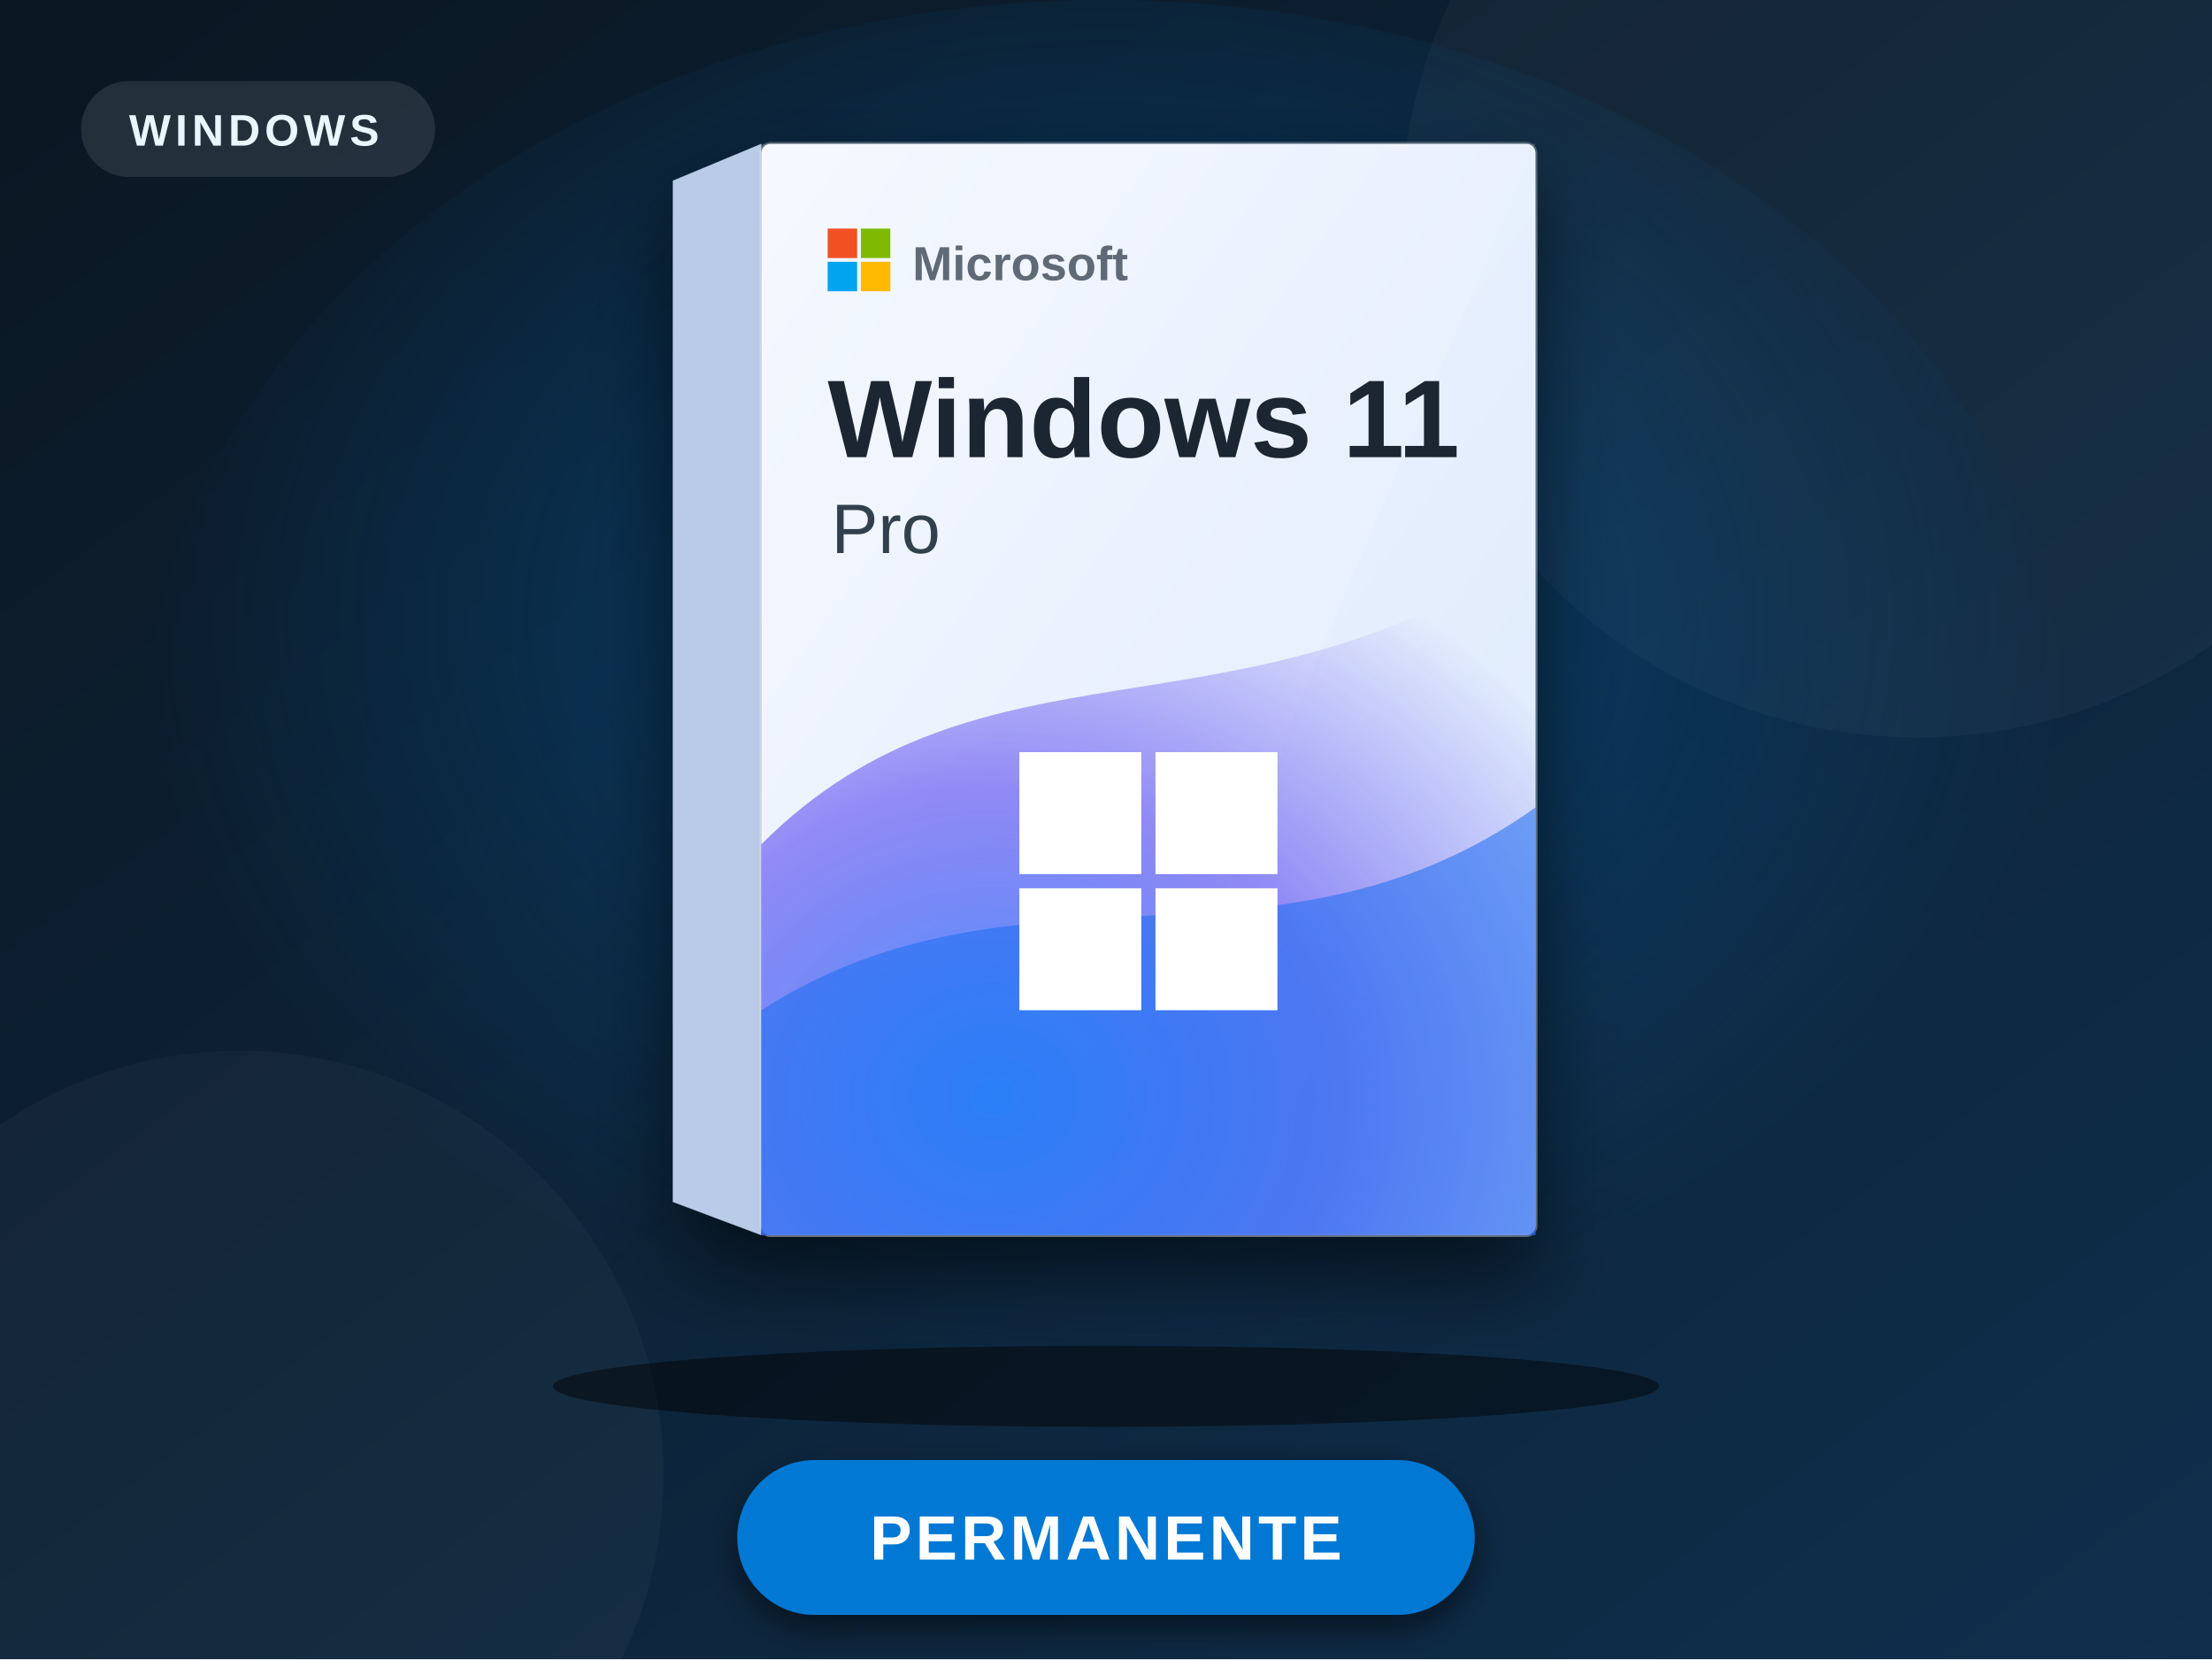
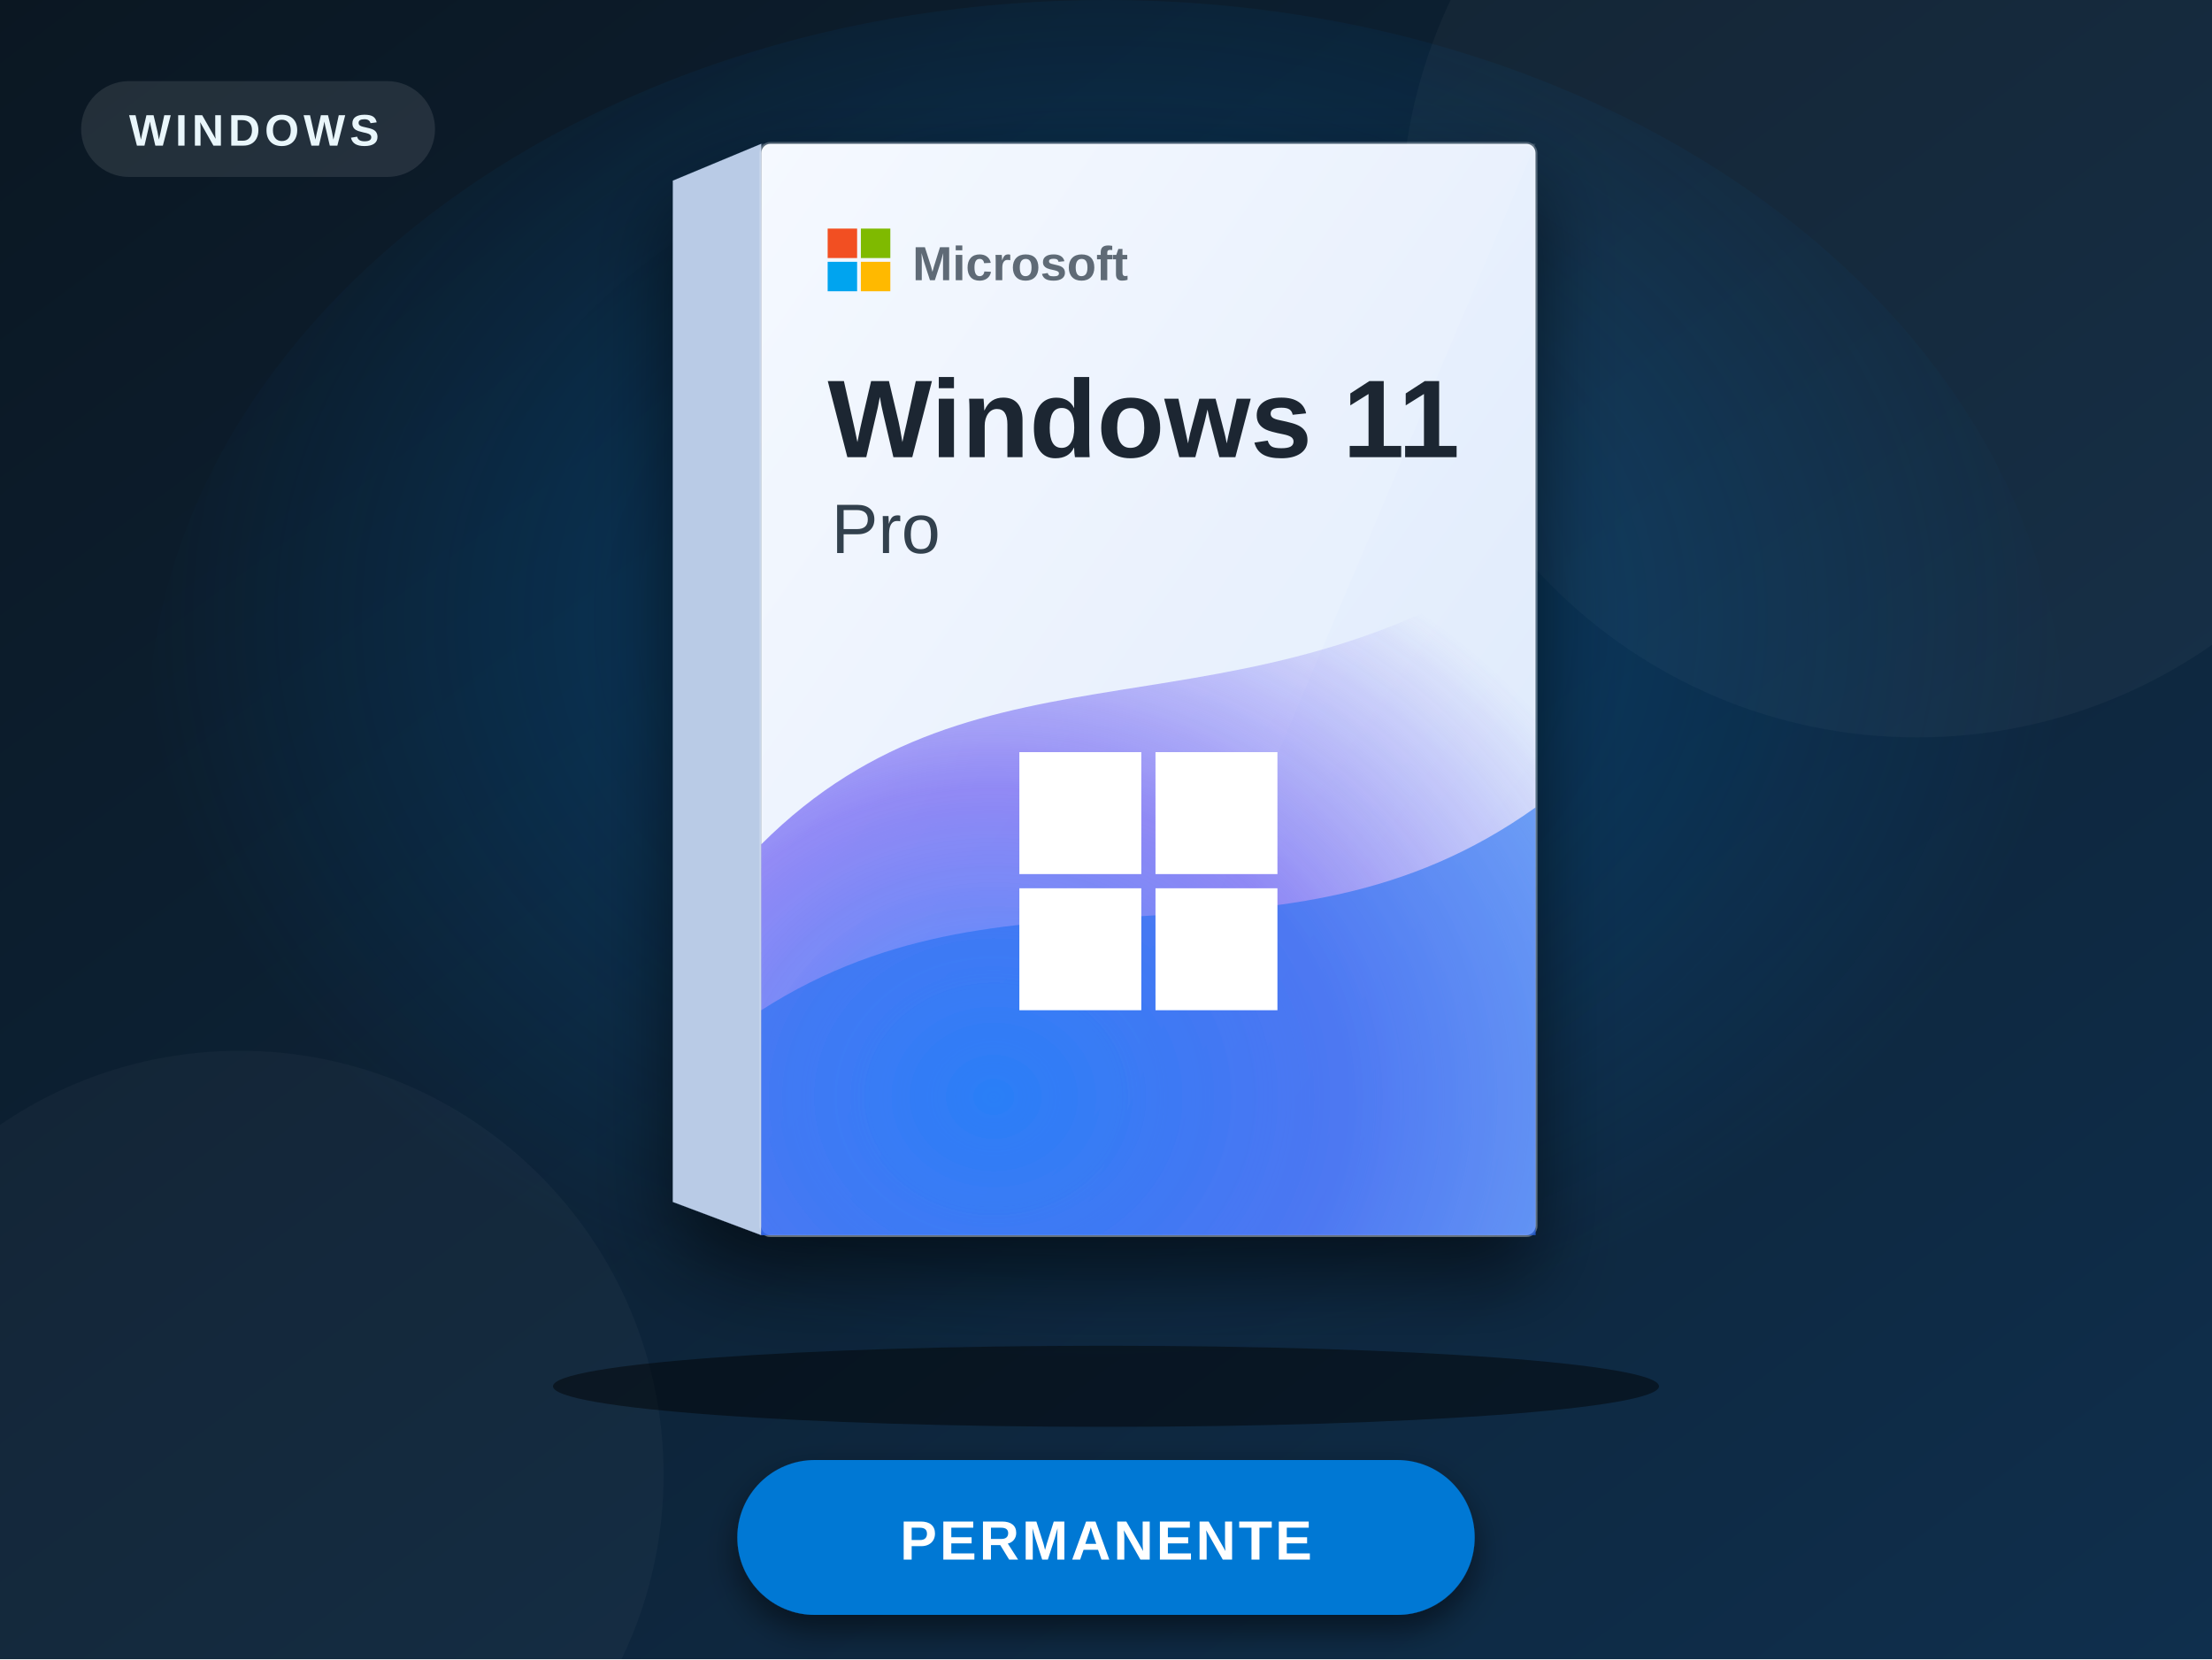
<svg xmlns="http://www.w3.org/2000/svg" viewBox="0 0 1200 900" role="img" aria-label="WINDOWS PERMANENTE">
  <defs>
    <linearGradient id="bg" x1="0" y1="0" x2="1" y2="1">
      <stop offset="0" stop-color="#0b1722" />
      <stop offset="1" stop-color="#0f2f4d" />
    </linearGradient>
    <radialGradient id="gl" cx=".5" cy=".42" r=".5">
      <stop offset="0" stop-color="#0078D4" stop-opacity="0.38" />
      <stop offset="1" stop-color="#0078D4" stop-opacity="0" />
    </radialGradient>
    <filter id="sh" x="-30%" y="-20%" width="160%" height="160%">
      <feDropShadow dx="0" dy="22" stdDeviation="22" flood-color="#000" flood-opacity="0.6" />
    </filter>
    <filter id="ms" x="-30%" y="-30%" width="160%" height="180%">
      <feDropShadow dx="0" dy="8" stdDeviation="9" flood-color="#000" flood-opacity="0.5" />
    </filter>
  </defs>
  <rect width="1200" height="900" fill="url(#bg)" />
  <circle cx="1040" cy="120" r="280" fill="#ffffff" opacity="0.035" />
  <circle cx="130" cy="800" r="230" fill="#ffffff" opacity="0.03" />
  <ellipse cx="600" cy="400" rx="520" ry="400" fill="url(#gl)" />
  <ellipse cx="600" cy="752" rx="300" ry="22" fill="#000" opacity="0.45" />
  <g filter="url(#sh)">
    <path d="M413 78 L365 98 V652 L413 670Z" fill="#b9cbe6" />
    <rect x="413" y="78" width="420" height="592" rx="5" fill="url(#w11)" />
    <path d="M413 78 H833 L583 670 H413Z" fill="#fff" opacity=".10" />
    <rect x="413" y="78" width="420" height="592" rx="5" fill="none" stroke="#ffffff" stroke-opacity="0.22" stroke-width="2" />
    <defs>
      <linearGradient id="w11" x1="0" y1="0" x2="1" y2="1">
        <stop offset="0" stop-color="#f4f8ff" />
        <stop offset="1" stop-color="#dbe8fb" />
      </linearGradient>
      <linearGradient id="w10" x1="0" y1="0" x2="1" y2="1">
        <stop offset="0" stop-color="#0a4f9c" />
        <stop offset="1" stop-color="#0f86d9" />
      </linearGradient>
      <radialGradient id="bl" cx=".3" cy=".8" r=".9">
        <stop offset="0" stop-color="#2c8cff" />
        <stop offset=".5" stop-color="#5b4cf0" stop-opacity=".7" />
        <stop offset="1" stop-color="#5b4cf0" stop-opacity="0" />
      </radialGradient>
    </defs>
    <path d="M413 458 C533 338 673 408 833 298 V670 H413Z" fill="url(#bl)" opacity=".9" />
    <path d="M413 548 C553 458 693 538 833 438 V670 H413Z" fill="#1a6cf0" opacity=".55" />
    <g>
      <rect x="449" y="124" width="15.98" height="15.98" fill="#f25022" />
      <rect x="467.02" y="124" width="15.98" height="15.98" fill="#7fba00" />
      <rect x="449" y="142.02" width="15.98" height="15.98" fill="#00a4ef" />
      <rect x="467.02" y="142.02" width="15.98" height="15.98" fill="#ffb900" />
    </g>
    <text x="495" y="152" font-size="26" font-weight="600" fill="#5e6b76" font-family="Segoe UI, Helvetica Neue, Arial, sans-serif">Microsoft</text>
    <text x="449" y="248" font-size="60" font-weight="700" fill="#1c2630" font-family="Segoe UI, Helvetica Neue, Arial, sans-serif">Windows 11</text>
    <text x="451" y="300" font-size="38" font-weight="400" fill="#33414d" font-family="Segoe UI, Helvetica Neue, Arial, sans-serif">Pro</text>
    <g fill="#ffffff">
      <rect x="553" y="408" width="66.15" height="66.15" />
      <rect x="626.85" y="408" width="66.15" height="66.15" />
      <rect x="553" y="481.85" width="66.15" height="66.15" />
      <rect x="626.85" y="481.85" width="66.15" height="66.15" />
    </g>
  </g>
  <g font-family="Segoe UI, Helvetica Neue, Arial, sans-serif" font-weight="800">
    <rect x="44" y="44" rx="26" width="192" height="52" fill="#ffffff" opacity="0.1" />
    <text x="70" y="79" font-size="24" letter-spacing="2.4" fill="#e9f6fb">WINDOWS</text>
    <rect x="400" y="792" rx="42" width="400" height="84" fill="#0078D4" filter="url(#ms)" />
-     <text x="600" y="846" text-anchor="middle" font-size="34" letter-spacing="2" fill="#fff">PERMANENTE</text>
+     <text x="600" y="846" text-anchor="middle" font-size="30" letter-spacing="1.5" fill="#fff">PERMANENTE</text>
  </g>
</svg>
